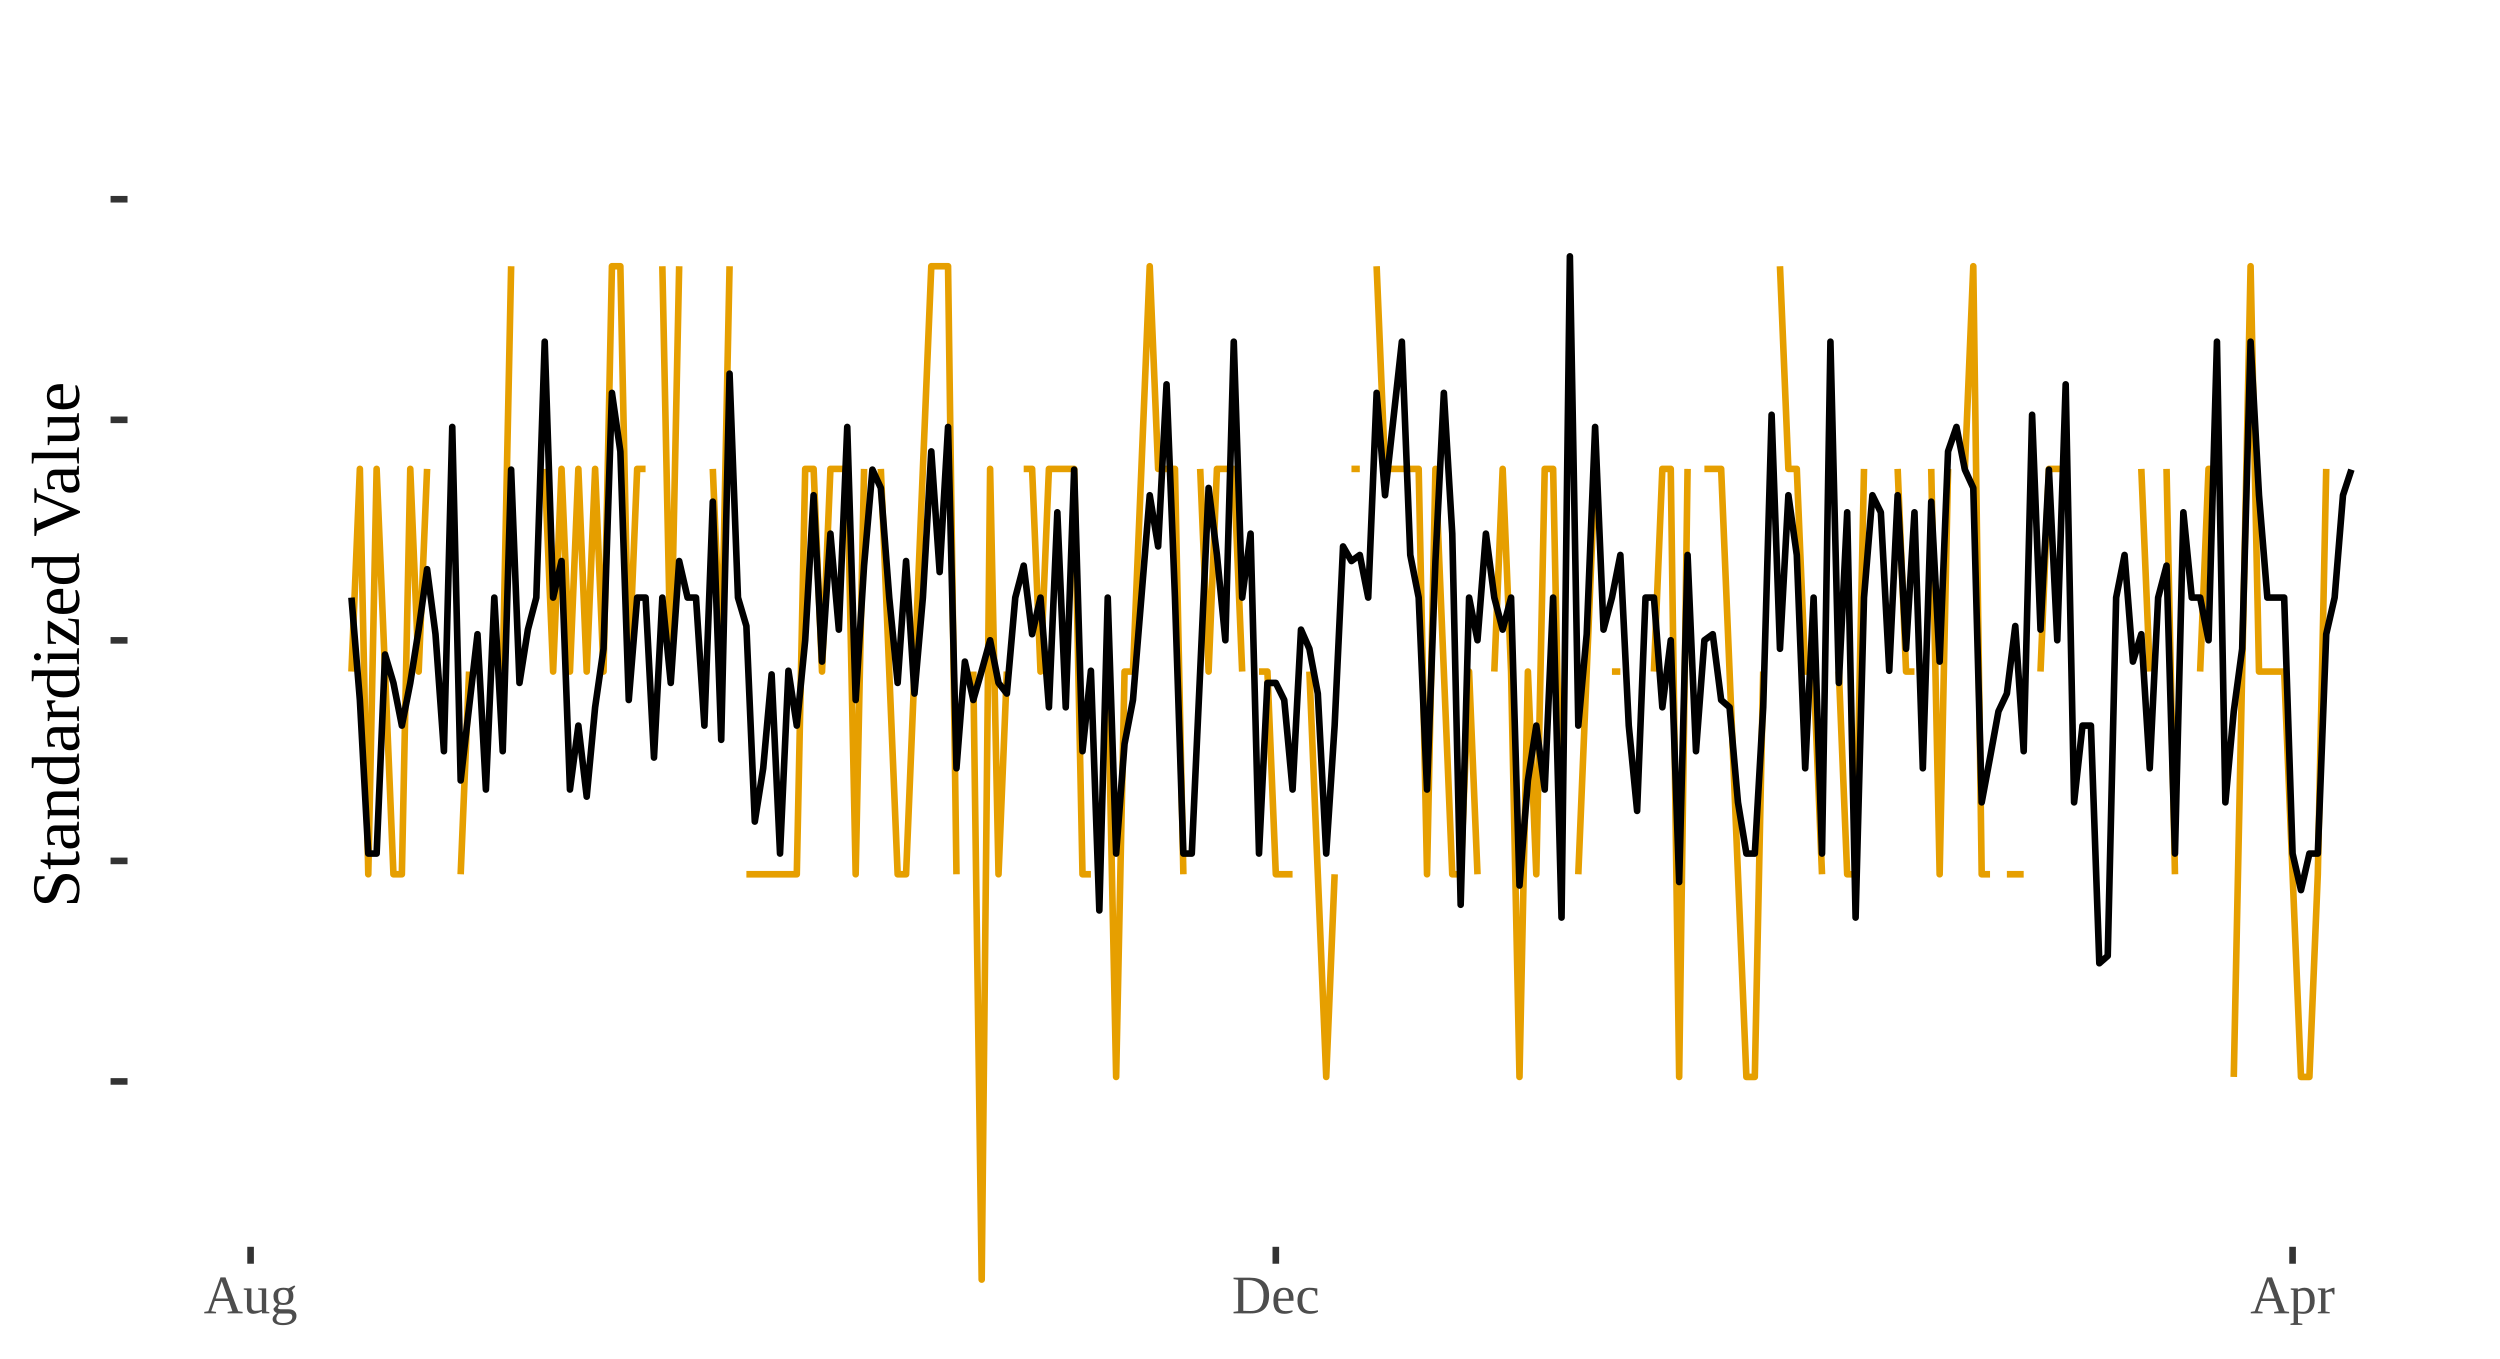
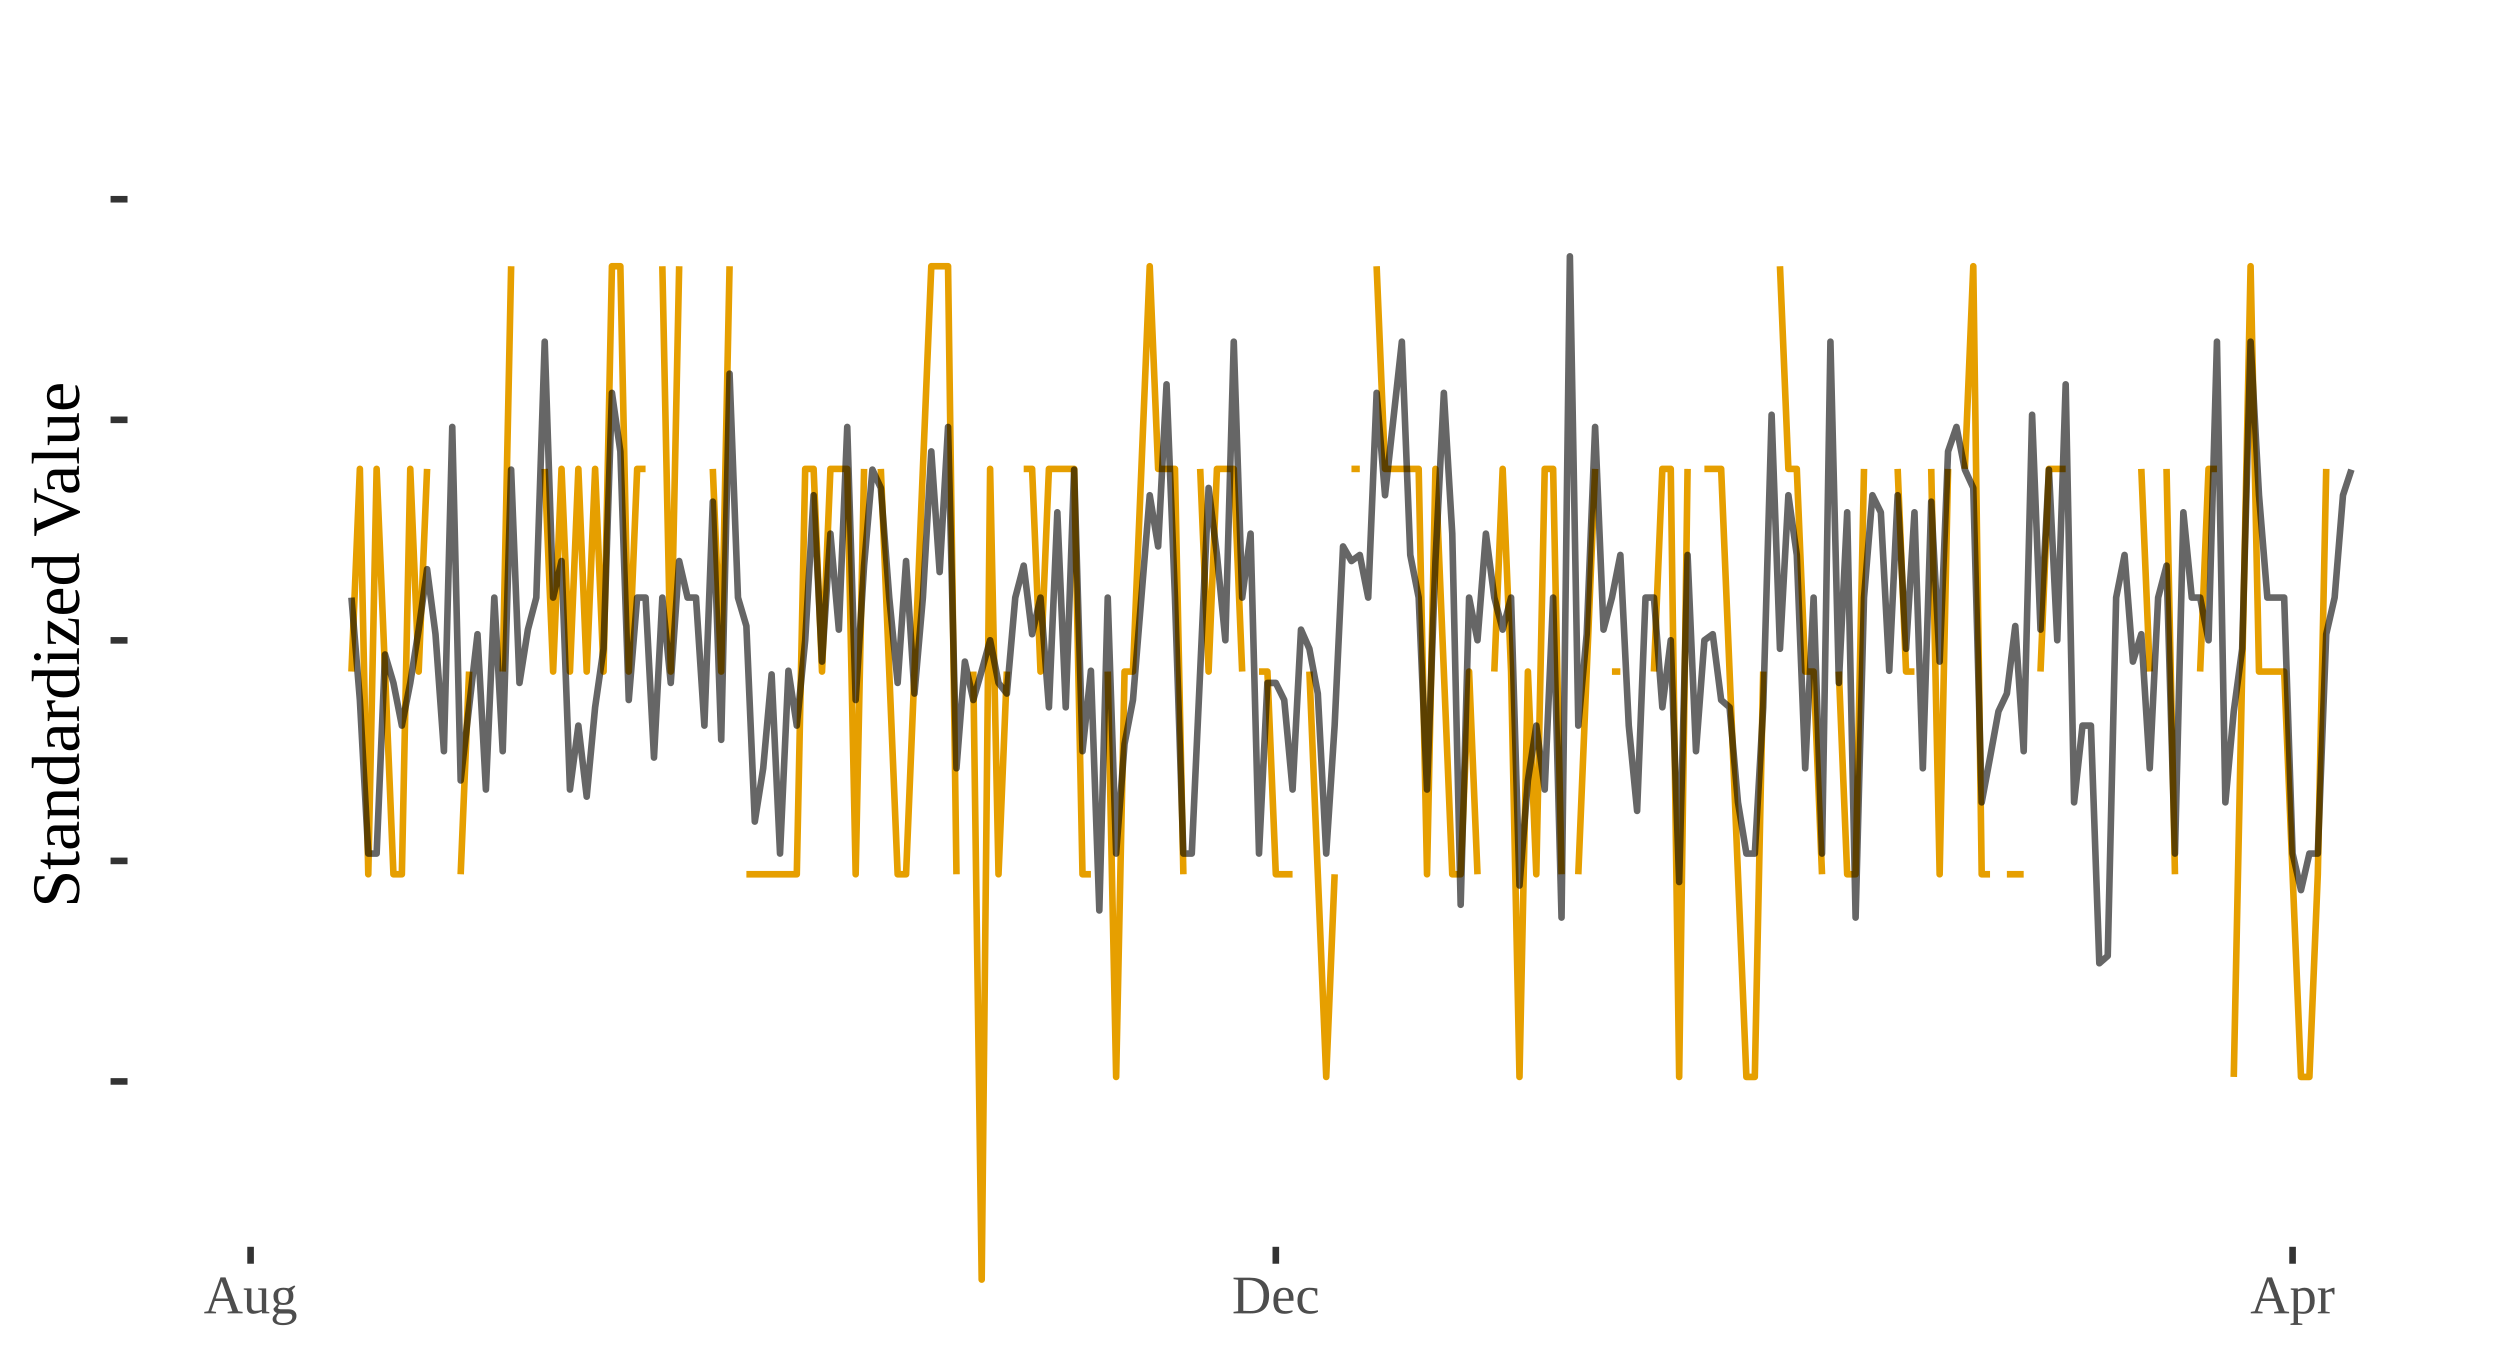
<svg xmlns="http://www.w3.org/2000/svg" viewBox="0 0 404.25 219.75">
  <defs>
    <style type="text/css">
    line, polyline, polygon, path, rect, circle {
      fill: none;
      stroke: #000000;
      stroke-linecap: round;
      stroke-linejoin: round;
      stroke-miterlimit: 10.00;
    }
  </style>
  </defs>
  <rect width="100%" height="100%" style="stroke: none; fill: #FFFFFF;" />
  <polyline points="56.83,108.59 58.19,75.82 59.55,141.37 60.90,75.82 62.26,108.59 63.62,141.37 64.98,141.37 66.34,75.82 67.70,108.59 69.06,75.82 " style="stroke-width: 1.07; stroke: #E69F00; stroke-linecap: butt;" />
  <polyline points="74.49,141.37 75.85,108.59 " style="stroke-width: 1.07; stroke: #E69F00; stroke-linecap: butt;" />
  <polyline points="81.29,108.59 82.65,43.05 " style="stroke-width: 1.07; stroke: #E69F00; stroke-linecap: butt;" />
  <polyline points="88.08,75.82 89.44,108.59 90.80,75.82 92.16,108.59 93.52,75.82 94.87,108.59 96.23,75.82 97.59,108.59 98.95,43.05 100.31,43.05 101.67,108.59 103.03,75.82 104.39,75.82 " style="stroke-width: 1.07; stroke: #E69F00; stroke-linecap: butt;" />
  <polyline points="107.10,43.05 108.46,108.59 109.82,43.05 " style="stroke-width: 1.07; stroke: #E69F00; stroke-linecap: butt;" />
  <polyline points="115.26,75.82 116.62,108.59 117.97,43.05 " style="stroke-width: 1.07; stroke: #E69F00; stroke-linecap: butt;" />
  <polyline points="120.69,141.37 122.05,141.37 123.41,141.37 124.77,141.37 126.13,141.37 127.49,141.37 128.84,141.37 130.20,75.82 131.56,75.82 132.92,108.59 134.28,75.82 135.64,75.82 137.00,75.82 138.36,141.37 139.72,75.82 " style="stroke-width: 1.07; stroke: #E69F00; stroke-linecap: butt;" />
  <polyline points="142.43,75.82 143.79,108.59 145.15,141.37 146.51,141.37 147.87,108.59 149.23,75.82 150.59,43.05 151.94,43.05 153.30,43.05 154.66,141.37 " style="stroke-width: 1.07; stroke: #E69F00; stroke-linecap: butt;" />
  <polyline points="157.38,108.59 158.74,206.91 160.10,75.82 161.46,141.37 162.81,108.59 " style="stroke-width: 1.07; stroke: #E69F00; stroke-linecap: butt;" />
  <polyline points="165.53,75.82 166.89,75.82 168.25,108.59 169.61,75.82 170.97,75.82 172.33,75.82 173.69,75.82 175.04,141.37 176.40,141.37 " style="stroke-width: 1.07; stroke: #E69F00; stroke-linecap: butt;" />
  <polyline points="179.12,108.59 180.48,174.14 181.84,108.59 183.20,108.59 184.56,75.82 185.91,43.05 187.27,75.82 188.63,75.82 189.99,75.82 191.35,141.37 " style="stroke-width: 1.07; stroke: #E69F00; stroke-linecap: butt;" />
  <polyline points="194.07,75.82 195.43,108.59 196.78,75.82 198.14,75.82 199.50,75.82 200.86,108.59 " style="stroke-width: 1.07; stroke: #E69F00; stroke-linecap: butt;" />
  <polyline points="203.58,108.59 204.94,108.59 206.30,141.37 207.66,141.37 209.01,141.37 " style="stroke-width: 1.07; stroke: #E69F00; stroke-linecap: butt;" />
  <polyline points="211.73,108.59 213.09,141.37 214.45,174.14 215.81,141.37 " style="stroke-width: 1.07; stroke: #E69F00; stroke-linecap: butt;" />
  <polyline points="218.53,75.82 219.88,75.82 " style="stroke-width: 1.07; stroke: #E69F00; stroke-linecap: butt;" />
  <polyline points="222.60,43.05 223.96,75.82 226.68,75.82 228.04,75.82 229.40,75.82 230.75,141.37 232.11,75.82 233.47,108.59 234.83,141.37 236.19,141.37 237.55,108.59 238.91,141.37 " style="stroke-width: 1.07; stroke: #E69F00; stroke-linecap: butt;" />
  <polyline points="241.63,108.59 242.98,75.82 244.34,108.59 245.70,174.14 247.06,108.59 248.42,141.37 249.78,75.82 251.14,75.82 252.50,141.37 " style="stroke-width: 1.07; stroke: #E69F00; stroke-linecap: butt;" />
  <polyline points="255.21,141.37 256.57,108.59 257.93,75.82 " style="stroke-width: 1.07; stroke: #E69F00; stroke-linecap: butt;" />
  <polyline points="260.65,108.59 262.01,108.59 " style="stroke-width: 1.07; stroke: #E69F00; stroke-linecap: butt;" />
  <polyline points="267.44,108.59 268.80,75.82 270.16,75.82 271.52,174.14 272.88,75.82 " style="stroke-width: 1.07; stroke: #E69F00; stroke-linecap: butt;" />
  <polyline points="275.60,75.82 276.95,75.82 278.31,75.82 279.67,108.59 281.03,141.37 282.39,174.14 283.75,174.14 285.11,108.59 " style="stroke-width: 1.07; stroke: #E69F00; stroke-linecap: butt;" />
  <polyline points="287.82,43.05 289.18,75.82 290.54,75.82 291.90,108.59 293.26,108.59 294.62,141.37 " style="stroke-width: 1.07; stroke: #E69F00; stroke-linecap: butt;" />
  <polyline points="297.34,108.59 298.69,141.37 300.05,141.37 301.41,75.82 " style="stroke-width: 1.07; stroke: #E69F00; stroke-linecap: butt;" />
  <polyline points="306.85,75.82 308.21,108.59 309.57,108.59 " style="stroke-width: 1.07; stroke: #E69F00; stroke-linecap: butt;" />
  <polyline points="312.28,75.82 313.64,141.37 315.00,75.82 " style="stroke-width: 1.07; stroke: #E69F00; stroke-linecap: butt;" />
  <polyline points="317.72,75.82 319.08,43.05 320.44,141.37 321.79,141.37 " style="stroke-width: 1.07; stroke: #E69F00; stroke-linecap: butt;" />
  <polyline points="324.51,141.37 325.87,141.37 327.23,141.37 " style="stroke-width: 1.07; stroke: #E69F00; stroke-linecap: butt;" />
  <polyline points="329.95,108.59 331.31,75.82 332.66,75.82 334.02,75.82 " style="stroke-width: 1.07; stroke: #E69F00; stroke-linecap: butt;" />
  <polyline points="346.25,75.82 347.61,108.59 " style="stroke-width: 1.07; stroke: #E69F00; stroke-linecap: butt;" />
  <polyline points="350.33,75.82 351.69,141.37 " style="stroke-width: 1.07; stroke: #E69F00; stroke-linecap: butt;" />
  <polyline points="355.76,108.59 357.12,75.82 358.48,75.82 " style="stroke-width: 1.07; stroke: #E69F00; stroke-linecap: butt;" />
  <polyline points="361.20,174.14 362.56,108.59 363.92,43.05 365.28,108.59 366.63,108.59 367.99,108.59 369.35,108.59 370.71,141.37 372.07,174.14 373.43,174.14 374.79,141.37 376.15,75.82 " style="stroke-width: 1.07; stroke: #E69F00; stroke-linecap: butt;" />
-   <polyline points="56.83,96.63 58.19,113.19 59.55,138.02 60.90,138.02 62.26,105.83 63.62,110.43 64.98,117.33 66.34,110.43 67.70,101.81 69.06,92.04 70.42,102.55 71.78,121.47 73.13,69.04 74.49,126.20 75.85,114.37 77.21,102.55 78.57,127.67 79.93,96.63 81.29,121.47 82.65,75.94 84.00,110.43 85.36,101.81 86.72,96.63 88.08,55.25 89.44,96.63 90.80,90.72 92.16,127.67 93.52,117.33 94.87,128.82 96.23,114.37 97.59,104.91 98.95,63.53 100.31,72.99 101.67,113.19 103.03,96.63 104.39,96.63 105.75,122.50 107.10,96.63 108.46,110.43 109.82,90.72 111.18,96.63 112.54,96.63 113.90,117.33 115.26,81.12 116.62,119.63 117.97,60.42 119.33,96.63 120.69,101.23 122.05,132.85 123.41,124.23 124.77,109.05 126.13,138.02 127.49,108.46 128.84,117.33 130.20,103.53 131.56,80.08 132.92,106.98 134.28,86.29 135.64,101.81 137.00,69.04 138.36,113.19 139.72,91.46 141.07,75.94 142.43,78.90 143.79,96.63 145.15,110.43 146.51,90.72 147.87,112.15 149.23,96.63 150.59,72.99 151.94,92.50 153.30,69.04 154.66,124.23 156.02,106.98 157.38,113.19 158.74,108.46 160.10,103.53 161.46,110.43 162.81,112.15 164.17,96.63 165.53,91.46 166.89,102.55 168.25,96.63 169.61,114.37 170.97,82.84 172.33,114.37 173.69,75.94 175.04,121.47 176.40,108.46 177.76,147.22 179.12,96.63 180.48,138.02 181.84,120.28 183.20,113.19 184.56,96.63 185.91,80.08 187.27,88.36 188.63,62.15 189.99,96.63 191.35,138.02 192.71,138.02 194.07,108.46 195.43,78.90 196.78,89.74 198.14,103.53 199.50,55.25 200.86,96.63 202.22,86.29 203.58,138.02 204.94,110.43 206.30,110.43 207.66,113.19 209.01,127.67 210.37,101.81 211.73,104.91 213.09,112.15 214.45,138.02 215.81,117.33 217.17,88.36 218.53,90.72 219.88,89.74 221.24,96.63 222.60,63.53 223.96,80.08 226.68,55.25 228.04,89.74 229.40,96.63 230.75,127.67 232.11,90.72 233.47,63.53 234.83,86.29 236.19,146.30 237.55,96.63 238.91,103.53 240.27,86.29 241.63,96.63 242.98,101.81 244.34,96.63 245.70,143.19 247.06,126.20 248.42,117.33 249.78,127.67 251.14,96.63 252.50,148.37 253.85,41.45 255.21,117.33 256.57,102.55 257.93,69.04 259.29,101.81 260.65,96.63 262.01,89.74 263.37,117.33 264.72,131.12 266.08,96.63 267.44,96.63 268.80,114.37 270.16,103.53 271.52,142.62 272.88,89.74 274.24,121.47 275.60,103.53 276.95,102.55 278.31,113.19 279.67,114.37 281.03,129.74 282.39,138.02 283.75,138.02 285.11,114.37 286.47,67.07 287.82,104.91 289.18,80.08 290.54,89.74 291.90,124.23 293.26,96.63 294.62,138.02 295.98,55.25 297.34,110.43 298.69,82.84 300.05,148.37 301.41,96.63 302.77,80.08 304.13,82.84 305.49,108.46 306.85,80.08 308.21,104.91 309.57,82.84 310.92,124.23 312.28,81.12 313.64,106.98 315.00,72.99 316.36,69.04 317.72,75.94 319.08,78.90 320.44,129.74 321.79,122.50 323.15,115.03 324.51,112.15 325.87,101.23 327.23,121.47 328.59,67.07 329.95,101.81 331.31,75.94 332.66,103.53 334.02,62.15 335.38,129.74 336.74,117.33 338.10,117.33 339.46,155.76 340.82,154.57 342.18,96.63 343.54,89.74 344.89,106.98 346.25,102.55 347.61,124.23 348.97,96.63 350.33,91.46 351.69,138.02 353.05,82.84 354.41,96.63 355.76,96.63 357.12,103.53 358.48,55.25 359.84,129.74 361.20,115.03 362.56,104.91 363.92,55.25 365.28,80.08 366.63,96.63 367.99,96.63 369.35,96.63 370.71,138.02 372.07,143.93 373.43,138.02 374.79,138.02 376.15,102.55 377.51,96.63 378.86,80.08 380.22,75.94 " style="stroke-width: 1.07; stroke-linecap: butt;" />
+   <polyline points="56.83,96.63 58.19,113.19 59.55,138.02 60.90,138.02 62.26,105.83 63.62,110.43 64.98,117.33 66.34,110.43 67.70,101.81 69.06,92.04 70.42,102.55 71.78,121.47 73.13,69.04 74.49,126.20 75.85,114.37 77.21,102.55 78.57,127.67 79.93,96.63 81.29,121.47 82.65,75.94 84.00,110.43 85.36,101.81 86.72,96.63 88.08,55.25 89.44,96.63 90.80,90.72 92.16,127.67 93.52,117.33 94.87,128.82 96.23,114.37 97.59,104.91 98.95,63.53 100.31,72.99 101.67,113.19 103.03,96.63 104.39,96.63 105.75,122.50 107.10,96.63 108.46,110.43 109.82,90.72 111.18,96.63 112.54,96.63 113.90,117.33 115.26,81.12 116.62,119.63 117.97,60.42 119.33,96.63 120.69,101.23 122.05,132.85 123.41,124.23 124.77,109.05 126.13,138.02 127.49,108.46 128.84,117.33 130.20,103.53 131.56,80.08 132.92,106.98 134.28,86.29 135.64,101.81 137.00,69.04 138.36,113.19 139.72,91.46 141.07,75.94 142.43,78.90 143.79,96.63 145.15,110.43 146.51,90.72 147.87,112.15 149.23,96.63 150.59,72.99 151.94,92.50 153.30,69.04 154.66,124.23 156.02,106.98 157.38,113.19 158.74,108.46 160.10,103.53 161.46,110.43 162.81,112.15 164.17,96.63 165.53,91.46 166.89,102.55 168.25,96.63 169.61,114.37 170.97,82.84 172.33,114.37 173.69,75.94 175.04,121.47 176.40,108.46 177.76,147.22 179.12,96.63 180.48,138.02 181.84,120.28 183.20,113.19 184.56,96.63 185.91,80.08 187.27,88.36 188.63,62.15 189.99,96.63 191.35,138.02 192.71,138.02 194.07,108.46 195.43,78.90 196.78,89.74 198.14,103.53 199.50,55.25 200.86,96.63 202.22,86.29 203.58,138.02 204.94,110.43 206.30,110.43 207.66,113.19 209.01,127.67 210.37,101.81 211.73,104.91 213.09,112.15 214.45,138.02 215.81,117.33 217.17,88.36 218.53,90.72 219.88,89.74 221.24,96.63 222.60,63.53 223.96,80.08 226.68,55.25 228.04,89.74 229.40,96.63 230.75,127.67 232.11,90.72 233.47,63.53 234.83,86.29 236.19,146.30 237.55,96.63 238.91,103.53 240.27,86.29 241.63,96.63 242.98,101.81 244.34,96.63 245.70,143.19 247.06,126.20 248.42,117.33 249.78,127.67 251.14,96.63 252.50,148.37 253.85,41.45 255.21,117.33 256.57,102.55 257.93,69.04 259.29,101.81 260.65,96.63 262.01,89.74 263.37,117.33 264.72,131.12 266.08,96.63 267.44,96.63 268.80,114.37 270.16,103.53 271.52,142.62 272.88,89.74 274.24,121.47 275.60,103.53 276.95,102.55 278.31,113.19 279.67,114.37 281.03,129.74 282.39,138.02 283.75,138.02 285.11,114.37 286.47,67.07 287.82,104.91 289.18,80.08 290.54,89.74 291.90,124.23 293.26,96.63 294.62,138.02 295.98,55.25 297.34,110.43 298.69,82.84 300.05,148.37 301.41,96.63 302.77,80.08 304.13,82.84 305.49,108.46 306.85,80.08 308.21,104.91 309.57,82.84 310.92,124.23 312.28,81.12 313.64,106.98 315.00,72.99 316.36,69.04 317.72,75.94 319.08,78.90 320.44,129.74 321.79,122.50 323.15,115.03 324.51,112.15 325.87,101.23 327.23,121.47 328.59,67.07 329.95,101.81 331.31,75.94 332.66,103.53 334.02,62.15 335.38,129.74 336.74,117.33 338.10,117.33 339.46,155.76 340.82,154.57 342.18,96.63 343.54,89.74 344.89,106.98 346.25,102.55 347.61,124.23 348.97,96.63 350.33,91.46 351.69,138.02 353.05,82.84 354.41,96.63 355.76,96.63 357.12,103.53 358.48,55.25 359.84,129.74 361.20,115.03 362.56,104.91 363.92,55.25 365.28,80.08 366.63,96.63 367.99,96.63 369.35,96.63 370.71,138.02 372.07,143.93 373.43,138.02 374.79,138.02 376.15,102.55 377.51,96.63 378.86,80.08 380.22,75.94 " style="stroke-width: 1.07; stroke: #000000; stroke-opacity: 0.60; stroke-linecap: butt;" />
  <polyline points="17.88,174.87 20.62,174.87 " style="stroke-width: 1.07; stroke: #333333; stroke-linecap: butt;" />
  <polyline points="17.88,139.21 20.62,139.21 " style="stroke-width: 1.07; stroke: #333333; stroke-linecap: butt;" />
  <polyline points="17.88,103.55 20.62,103.55 " style="stroke-width: 1.07; stroke: #333333; stroke-linecap: butt;" />
  <polyline points="17.88,67.89 20.62,67.89 " style="stroke-width: 1.07; stroke: #333333; stroke-linecap: butt;" />
  <polyline points="17.88,32.22 20.62,32.22 " style="stroke-width: 1.07; stroke: #333333; stroke-linecap: butt;" />
  <polyline points="40.52,204.35 40.52,201.61 " style="stroke-width: 1.07; stroke: #333333; stroke-linecap: butt;" />
  <polyline points="206.30,204.35 206.30,201.61 " style="stroke-width: 1.07; stroke: #333333; stroke-linecap: butt;" />
  <polyline points="370.71,204.35 370.71,201.61 " style="stroke-width: 1.07; stroke: #333333; stroke-linecap: butt;" />
  <text x="32.95" y="212.37" style="font-size: 8.80px; fill: #4D4D4D; font-family: Times New Roman;" textLength="15.16px" lengthAdjust="spacingAndGlyphs">Aug</text>
  <text x="199.21" y="212.37" style="font-size: 8.80px; fill: #4D4D4D; font-family: Times New Roman;" textLength="14.17px" lengthAdjust="spacingAndGlyphs">Dec</text>
  <text x="363.87" y="212.37" style="font-size: 8.80px; fill: #4D4D4D; font-family: Times New Roman;" textLength="13.69px" lengthAdjust="spacingAndGlyphs">Apr</text>
  <text transform="translate(12.76,146.76) rotate(-90)" style="font-size: 11.00px; font-family: Times New Roman;" textLength="86.44px" lengthAdjust="spacingAndGlyphs">Standardized Value</text>
</svg>
